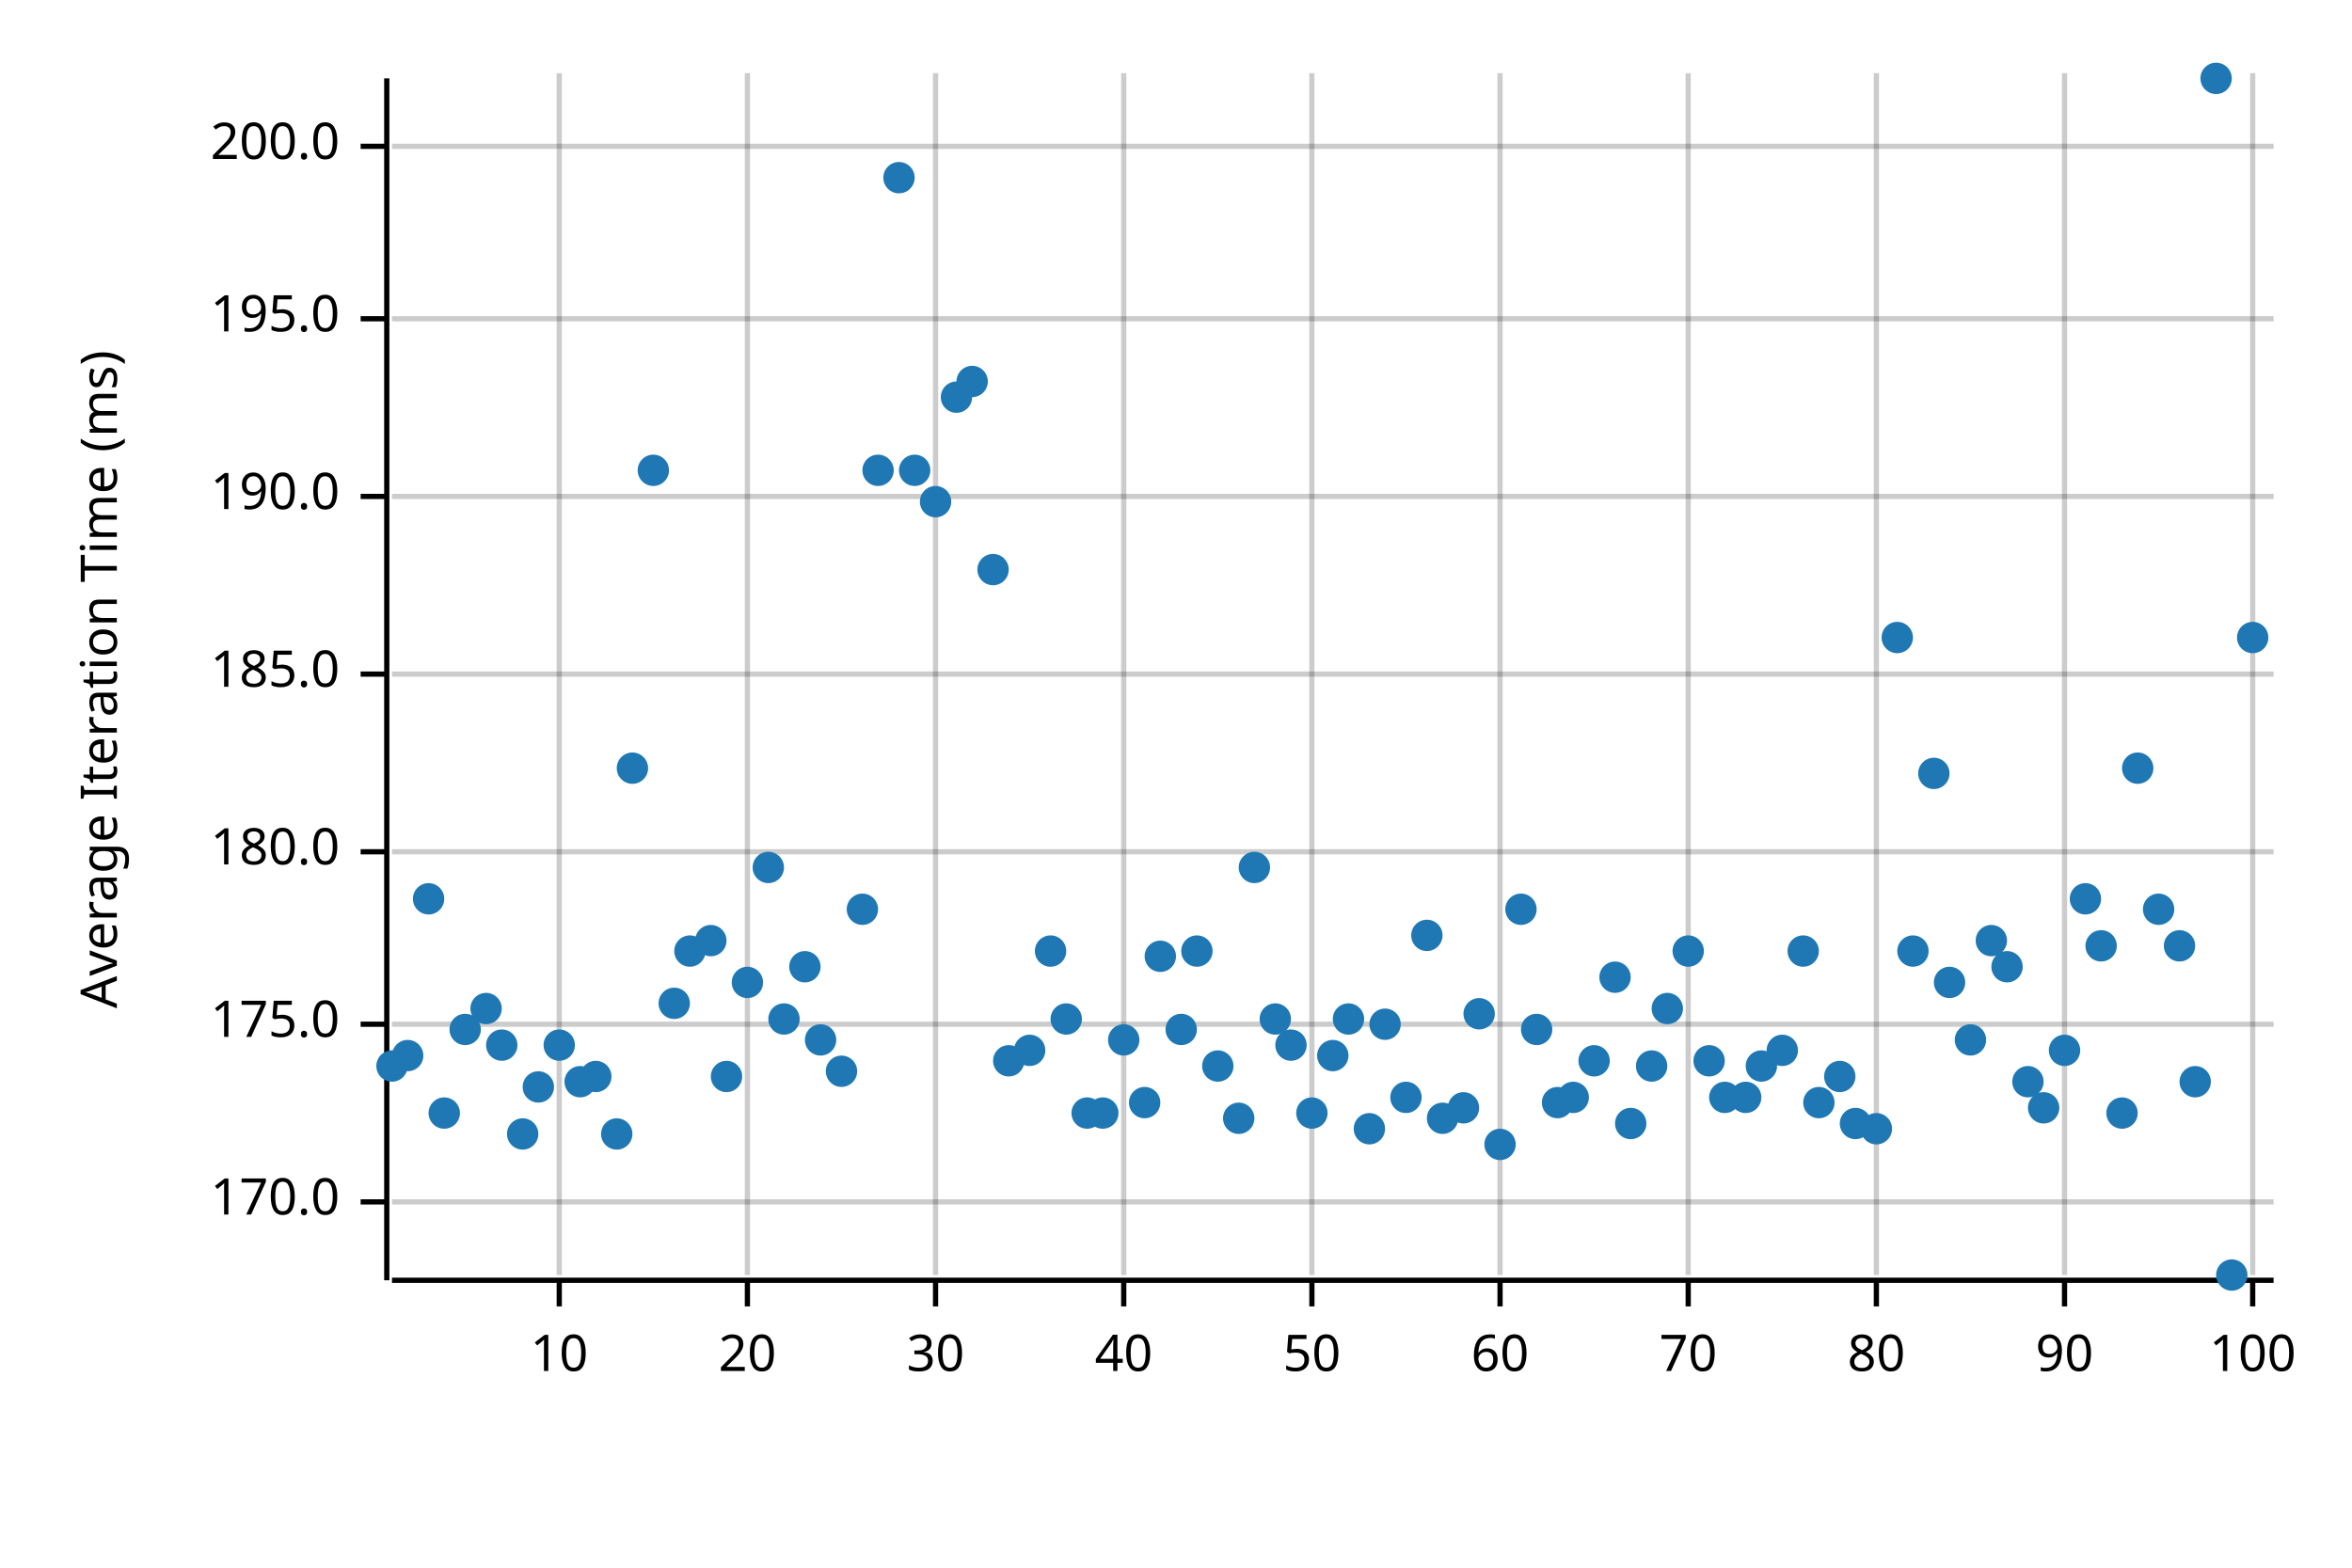
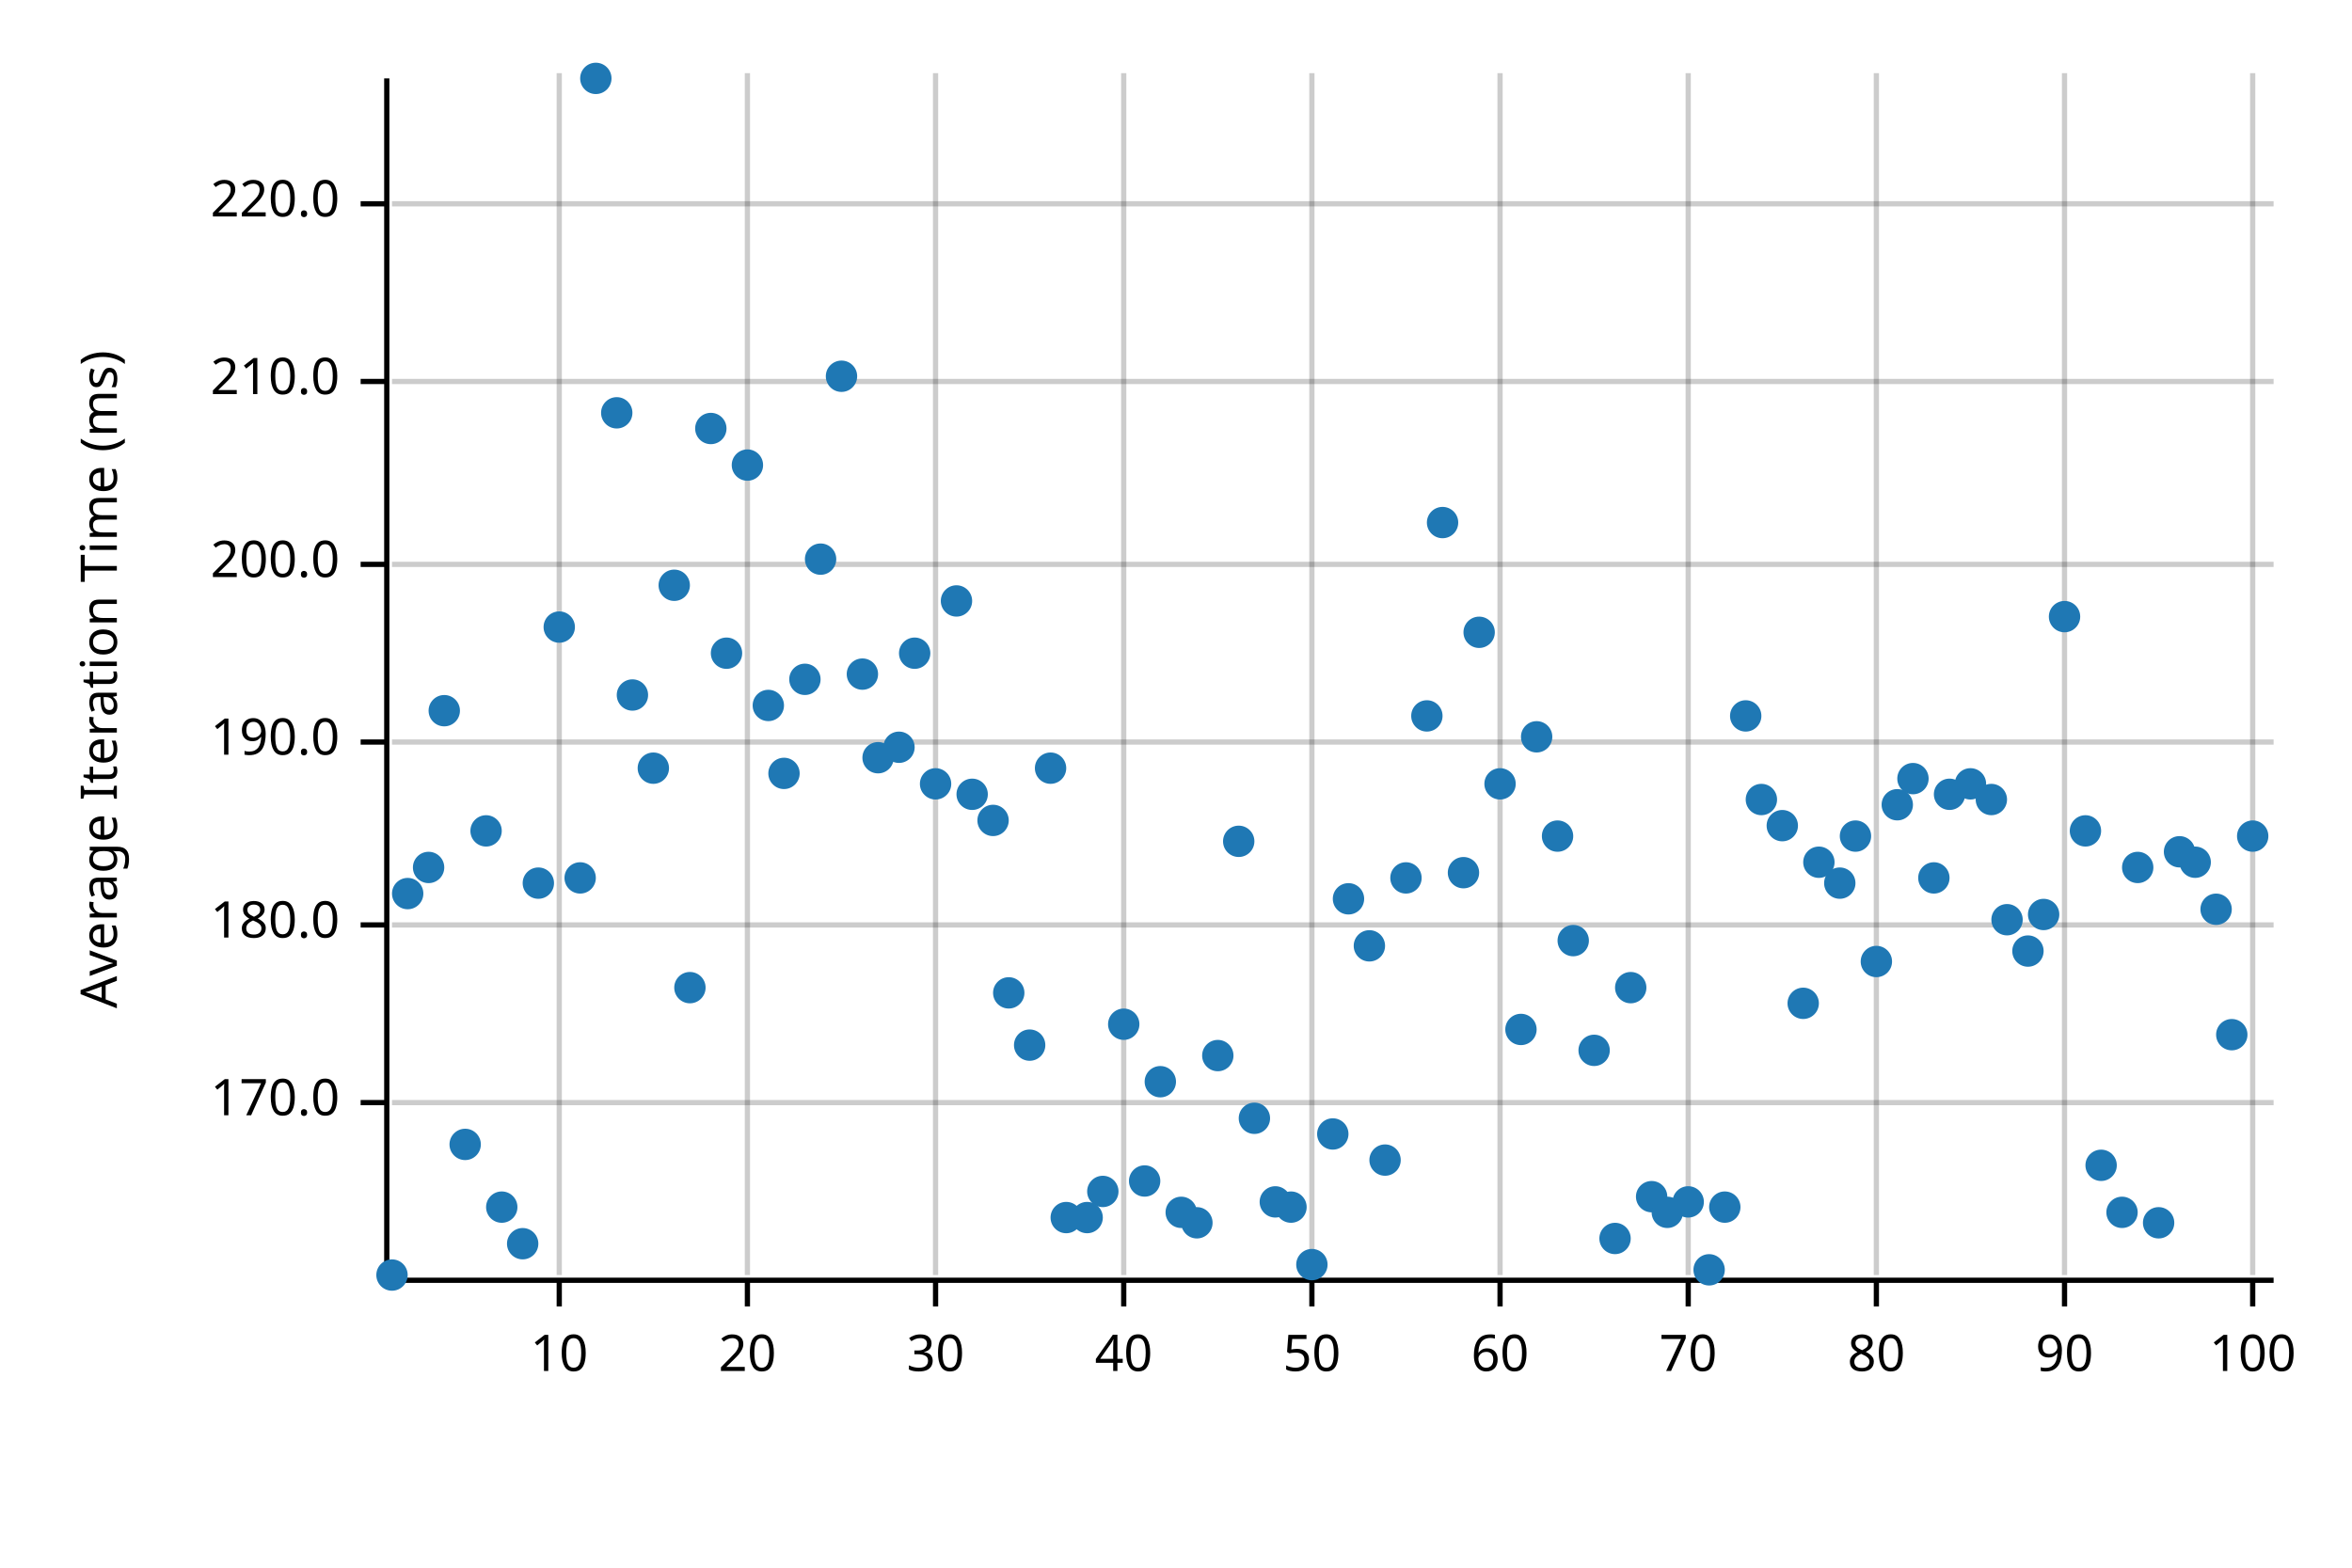
<svg xmlns="http://www.w3.org/2000/svg" width="450" height="300" viewBox="0 0 450 300">
  <text x="15" y="130" dy="0.76em" text-anchor="middle" font-family="sans-serif" font-size="9.677" opacity="1" fill="#000000" transform="rotate(270, 15, 130)">
Average Iteration Time (ms)
</text>
  <line opacity="0.2" stroke="#000000" stroke-width="1" x1="107" y1="244" x2="107" y2="14" />
  <line opacity="0.2" stroke="#000000" stroke-width="1" x1="143" y1="244" x2="143" y2="14" />
  <line opacity="0.2" stroke="#000000" stroke-width="1" x1="179" y1="244" x2="179" y2="14" />
  <line opacity="0.2" stroke="#000000" stroke-width="1" x1="215" y1="244" x2="215" y2="14" />
  <line opacity="0.2" stroke="#000000" stroke-width="1" x1="251" y1="244" x2="251" y2="14" />
  <line opacity="0.2" stroke="#000000" stroke-width="1" x1="287" y1="244" x2="287" y2="14" />
  <line opacity="0.2" stroke="#000000" stroke-width="1" x1="323" y1="244" x2="323" y2="14" />
  <line opacity="0.2" stroke="#000000" stroke-width="1" x1="359" y1="244" x2="359" y2="14" />
  <line opacity="0.2" stroke="#000000" stroke-width="1" x1="395" y1="244" x2="395" y2="14" />
  <line opacity="0.2" stroke="#000000" stroke-width="1" x1="431" y1="244" x2="431" y2="14" />
-   <line opacity="0.2" stroke="#000000" stroke-width="1" x1="75" y1="230" x2="435" y2="230" />
-   <line opacity="0.2" stroke="#000000" stroke-width="1" x1="75" y1="196" x2="435" y2="196" />
-   <line opacity="0.2" stroke="#000000" stroke-width="1" x1="75" y1="163" x2="435" y2="163" />
-   <line opacity="0.2" stroke="#000000" stroke-width="1" x1="75" y1="129" x2="435" y2="129" />
-   <line opacity="0.2" stroke="#000000" stroke-width="1" x1="75" y1="95" x2="435" y2="95" />
-   <line opacity="0.2" stroke="#000000" stroke-width="1" x1="75" y1="61" x2="435" y2="61" />
-   <line opacity="0.2" stroke="#000000" stroke-width="1" x1="75" y1="28" x2="435" y2="28" />
+   <line opacity="0.2" stroke="#000000" stroke-width="1" x1="75" y1="211" x2="435" y2="211" />
+   <line opacity="0.2" stroke="#000000" stroke-width="1" x1="75" y1="177" x2="435" y2="177" />
+   <line opacity="0.2" stroke="#000000" stroke-width="1" x1="75" y1="142" x2="435" y2="142" />
+   <line opacity="0.2" stroke="#000000" stroke-width="1" x1="75" y1="108" x2="435" y2="108" />
+   <line opacity="0.2" stroke="#000000" stroke-width="1" x1="75" y1="73" x2="435" y2="73" />
+   <line opacity="0.2" stroke="#000000" stroke-width="1" x1="75" y1="39" x2="435" y2="39" />
  <polyline fill="none" opacity="1" stroke="#000000" stroke-width="1" points="74,15 74,245 " />
-   <text x="65" y="230" dy="0.5ex" text-anchor="end" font-family="sans-serif" font-size="9.677" opacity="1" fill="#000000">
+   <text x="65" y="211" dy="0.5ex" text-anchor="end" font-family="sans-serif" font-size="9.677" opacity="1" fill="#000000">
170.0
</text>
-   <polyline fill="none" opacity="1" stroke="#000000" stroke-width="1" points="69,230 74,230 " />
-   <text x="65" y="196" dy="0.5ex" text-anchor="end" font-family="sans-serif" font-size="9.677" opacity="1" fill="#000000">
- 175.0
- </text>
-   <polyline fill="none" opacity="1" stroke="#000000" stroke-width="1" points="69,196 74,196 " />
-   <text x="65" y="163" dy="0.5ex" text-anchor="end" font-family="sans-serif" font-size="9.677" opacity="1" fill="#000000">
+   <polyline fill="none" opacity="1" stroke="#000000" stroke-width="1" points="69,211 74,211 " />
+   <text x="65" y="177" dy="0.5ex" text-anchor="end" font-family="sans-serif" font-size="9.677" opacity="1" fill="#000000">
180.0
</text>
-   <polyline fill="none" opacity="1" stroke="#000000" stroke-width="1" points="69,163 74,163 " />
-   <text x="65" y="129" dy="0.5ex" text-anchor="end" font-family="sans-serif" font-size="9.677" opacity="1" fill="#000000">
- 185.0
- </text>
-   <polyline fill="none" opacity="1" stroke="#000000" stroke-width="1" points="69,129 74,129 " />
-   <text x="65" y="95" dy="0.5ex" text-anchor="end" font-family="sans-serif" font-size="9.677" opacity="1" fill="#000000">
+   <polyline fill="none" opacity="1" stroke="#000000" stroke-width="1" points="69,177 74,177 " />
+   <text x="65" y="142" dy="0.5ex" text-anchor="end" font-family="sans-serif" font-size="9.677" opacity="1" fill="#000000">
190.0
</text>
-   <polyline fill="none" opacity="1" stroke="#000000" stroke-width="1" points="69,95 74,95 " />
-   <text x="65" y="61" dy="0.5ex" text-anchor="end" font-family="sans-serif" font-size="9.677" opacity="1" fill="#000000">
- 195.0
- </text>
-   <polyline fill="none" opacity="1" stroke="#000000" stroke-width="1" points="69,61 74,61 " />
-   <text x="65" y="28" dy="0.5ex" text-anchor="end" font-family="sans-serif" font-size="9.677" opacity="1" fill="#000000">
+   <polyline fill="none" opacity="1" stroke="#000000" stroke-width="1" points="69,142 74,142 " />
+   <text x="65" y="108" dy="0.5ex" text-anchor="end" font-family="sans-serif" font-size="9.677" opacity="1" fill="#000000">
200.0
</text>
-   <polyline fill="none" opacity="1" stroke="#000000" stroke-width="1" points="69,28 74,28 " />
+   <polyline fill="none" opacity="1" stroke="#000000" stroke-width="1" points="69,108 74,108 " />
+   <text x="65" y="73" dy="0.5ex" text-anchor="end" font-family="sans-serif" font-size="9.677" opacity="1" fill="#000000">
+ 210.0
+ </text>
+   <polyline fill="none" opacity="1" stroke="#000000" stroke-width="1" points="69,73 74,73 " />
+   <text x="65" y="39" dy="0.5ex" text-anchor="end" font-family="sans-serif" font-size="9.677" opacity="1" fill="#000000">
+ 220.0
+ </text>
+   <polyline fill="none" opacity="1" stroke="#000000" stroke-width="1" points="69,39 74,39 " />
  <polyline fill="none" opacity="1" stroke="#000000" stroke-width="1" points="75,245 435,245 " />
  <text x="107" y="255" dy="0.76em" text-anchor="middle" font-family="sans-serif" font-size="9.677" opacity="1" fill="#000000">
10
</text>
  <polyline fill="none" opacity="1" stroke="#000000" stroke-width="1" points="107,245 107,250 " />
  <text x="143" y="255" dy="0.76em" text-anchor="middle" font-family="sans-serif" font-size="9.677" opacity="1" fill="#000000">
20
</text>
  <polyline fill="none" opacity="1" stroke="#000000" stroke-width="1" points="143,245 143,250 " />
  <text x="179" y="255" dy="0.76em" text-anchor="middle" font-family="sans-serif" font-size="9.677" opacity="1" fill="#000000">
30
</text>
  <polyline fill="none" opacity="1" stroke="#000000" stroke-width="1" points="179,245 179,250 " />
  <text x="215" y="255" dy="0.76em" text-anchor="middle" font-family="sans-serif" font-size="9.677" opacity="1" fill="#000000">
40
</text>
  <polyline fill="none" opacity="1" stroke="#000000" stroke-width="1" points="215,245 215,250 " />
  <text x="251" y="255" dy="0.76em" text-anchor="middle" font-family="sans-serif" font-size="9.677" opacity="1" fill="#000000">
50
</text>
  <polyline fill="none" opacity="1" stroke="#000000" stroke-width="1" points="251,245 251,250 " />
  <text x="287" y="255" dy="0.76em" text-anchor="middle" font-family="sans-serif" font-size="9.677" opacity="1" fill="#000000">
60
</text>
  <polyline fill="none" opacity="1" stroke="#000000" stroke-width="1" points="287,245 287,250 " />
  <text x="323" y="255" dy="0.76em" text-anchor="middle" font-family="sans-serif" font-size="9.677" opacity="1" fill="#000000">
70
</text>
  <polyline fill="none" opacity="1" stroke="#000000" stroke-width="1" points="323,245 323,250 " />
  <text x="359" y="255" dy="0.76em" text-anchor="middle" font-family="sans-serif" font-size="9.677" opacity="1" fill="#000000">
80
</text>
  <polyline fill="none" opacity="1" stroke="#000000" stroke-width="1" points="359,245 359,250 " />
  <text x="395" y="255" dy="0.76em" text-anchor="middle" font-family="sans-serif" font-size="9.677" opacity="1" fill="#000000">
90
</text>
  <polyline fill="none" opacity="1" stroke="#000000" stroke-width="1" points="395,245 395,250 " />
  <text x="431" y="255" dy="0.76em" text-anchor="middle" font-family="sans-serif" font-size="9.677" opacity="1" fill="#000000">
100
</text>
  <polyline fill="none" opacity="1" stroke="#000000" stroke-width="1" points="431,245 431,250 " />
-   <circle cx="75" cy="204" r="3" opacity="1" fill="#1F78B4" stroke="none" />
-   <circle cx="78" cy="202" r="3" opacity="1" fill="#1F78B4" stroke="none" />
-   <circle cx="82" cy="172" r="3" opacity="1" fill="#1F78B4" stroke="none" />
-   <circle cx="85" cy="213" r="3" opacity="1" fill="#1F78B4" stroke="none" />
-   <circle cx="89" cy="197" r="3" opacity="1" fill="#1F78B4" stroke="none" />
-   <circle cx="93" cy="193" r="3" opacity="1" fill="#1F78B4" stroke="none" />
-   <circle cx="96" cy="200" r="3" opacity="1" fill="#1F78B4" stroke="none" />
-   <circle cx="100" cy="217" r="3" opacity="1" fill="#1F78B4" stroke="none" />
-   <circle cx="103" cy="208" r="3" opacity="1" fill="#1F78B4" stroke="none" />
-   <circle cx="107" cy="200" r="3" opacity="1" fill="#1F78B4" stroke="none" />
-   <circle cx="111" cy="207" r="3" opacity="1" fill="#1F78B4" stroke="none" />
-   <circle cx="114" cy="206" r="3" opacity="1" fill="#1F78B4" stroke="none" />
-   <circle cx="118" cy="217" r="3" opacity="1" fill="#1F78B4" stroke="none" />
-   <circle cx="121" cy="147" r="3" opacity="1" fill="#1F78B4" stroke="none" />
-   <circle cx="125" cy="90" r="3" opacity="1" fill="#1F78B4" stroke="none" />
-   <circle cx="129" cy="192" r="3" opacity="1" fill="#1F78B4" stroke="none" />
-   <circle cx="132" cy="182" r="3" opacity="1" fill="#1F78B4" stroke="none" />
-   <circle cx="136" cy="180" r="3" opacity="1" fill="#1F78B4" stroke="none" />
-   <circle cx="139" cy="206" r="3" opacity="1" fill="#1F78B4" stroke="none" />
-   <circle cx="143" cy="188" r="3" opacity="1" fill="#1F78B4" stroke="none" />
-   <circle cx="147" cy="166" r="3" opacity="1" fill="#1F78B4" stroke="none" />
-   <circle cx="150" cy="195" r="3" opacity="1" fill="#1F78B4" stroke="none" />
-   <circle cx="154" cy="185" r="3" opacity="1" fill="#1F78B4" stroke="none" />
-   <circle cx="157" cy="199" r="3" opacity="1" fill="#1F78B4" stroke="none" />
-   <circle cx="161" cy="205" r="3" opacity="1" fill="#1F78B4" stroke="none" />
-   <circle cx="165" cy="174" r="3" opacity="1" fill="#1F78B4" stroke="none" />
-   <circle cx="168" cy="90" r="3" opacity="1" fill="#1F78B4" stroke="none" />
-   <circle cx="172" cy="34" r="3" opacity="1" fill="#1F78B4" stroke="none" />
-   <circle cx="175" cy="90" r="3" opacity="1" fill="#1F78B4" stroke="none" />
-   <circle cx="179" cy="96" r="3" opacity="1" fill="#1F78B4" stroke="none" />
-   <circle cx="183" cy="76" r="3" opacity="1" fill="#1F78B4" stroke="none" />
-   <circle cx="186" cy="73" r="3" opacity="1" fill="#1F78B4" stroke="none" />
-   <circle cx="190" cy="109" r="3" opacity="1" fill="#1F78B4" stroke="none" />
-   <circle cx="193" cy="203" r="3" opacity="1" fill="#1F78B4" stroke="none" />
-   <circle cx="197" cy="201" r="3" opacity="1" fill="#1F78B4" stroke="none" />
-   <circle cx="201" cy="182" r="3" opacity="1" fill="#1F78B4" stroke="none" />
-   <circle cx="204" cy="195" r="3" opacity="1" fill="#1F78B4" stroke="none" />
-   <circle cx="208" cy="213" r="3" opacity="1" fill="#1F78B4" stroke="none" />
-   <circle cx="211" cy="213" r="3" opacity="1" fill="#1F78B4" stroke="none" />
-   <circle cx="215" cy="199" r="3" opacity="1" fill="#1F78B4" stroke="none" />
-   <circle cx="219" cy="211" r="3" opacity="1" fill="#1F78B4" stroke="none" />
-   <circle cx="222" cy="183" r="3" opacity="1" fill="#1F78B4" stroke="none" />
-   <circle cx="226" cy="197" r="3" opacity="1" fill="#1F78B4" stroke="none" />
-   <circle cx="229" cy="182" r="3" opacity="1" fill="#1F78B4" stroke="none" />
-   <circle cx="233" cy="204" r="3" opacity="1" fill="#1F78B4" stroke="none" />
-   <circle cx="237" cy="214" r="3" opacity="1" fill="#1F78B4" stroke="none" />
-   <circle cx="240" cy="166" r="3" opacity="1" fill="#1F78B4" stroke="none" />
-   <circle cx="244" cy="195" r="3" opacity="1" fill="#1F78B4" stroke="none" />
-   <circle cx="247" cy="200" r="3" opacity="1" fill="#1F78B4" stroke="none" />
-   <circle cx="251" cy="213" r="3" opacity="1" fill="#1F78B4" stroke="none" />
-   <circle cx="255" cy="202" r="3" opacity="1" fill="#1F78B4" stroke="none" />
-   <circle cx="258" cy="195" r="3" opacity="1" fill="#1F78B4" stroke="none" />
-   <circle cx="262" cy="216" r="3" opacity="1" fill="#1F78B4" stroke="none" />
-   <circle cx="265" cy="196" r="3" opacity="1" fill="#1F78B4" stroke="none" />
-   <circle cx="269" cy="210" r="3" opacity="1" fill="#1F78B4" stroke="none" />
-   <circle cx="273" cy="179" r="3" opacity="1" fill="#1F78B4" stroke="none" />
-   <circle cx="276" cy="214" r="3" opacity="1" fill="#1F78B4" stroke="none" />
-   <circle cx="280" cy="212" r="3" opacity="1" fill="#1F78B4" stroke="none" />
-   <circle cx="283" cy="194" r="3" opacity="1" fill="#1F78B4" stroke="none" />
-   <circle cx="287" cy="219" r="3" opacity="1" fill="#1F78B4" stroke="none" />
-   <circle cx="291" cy="174" r="3" opacity="1" fill="#1F78B4" stroke="none" />
-   <circle cx="294" cy="197" r="3" opacity="1" fill="#1F78B4" stroke="none" />
-   <circle cx="298" cy="211" r="3" opacity="1" fill="#1F78B4" stroke="none" />
-   <circle cx="301" cy="210" r="3" opacity="1" fill="#1F78B4" stroke="none" />
-   <circle cx="305" cy="203" r="3" opacity="1" fill="#1F78B4" stroke="none" />
-   <circle cx="309" cy="187" r="3" opacity="1" fill="#1F78B4" stroke="none" />
-   <circle cx="312" cy="215" r="3" opacity="1" fill="#1F78B4" stroke="none" />
-   <circle cx="316" cy="204" r="3" opacity="1" fill="#1F78B4" stroke="none" />
-   <circle cx="319" cy="193" r="3" opacity="1" fill="#1F78B4" stroke="none" />
-   <circle cx="323" cy="182" r="3" opacity="1" fill="#1F78B4" stroke="none" />
-   <circle cx="327" cy="203" r="3" opacity="1" fill="#1F78B4" stroke="none" />
-   <circle cx="330" cy="210" r="3" opacity="1" fill="#1F78B4" stroke="none" />
-   <circle cx="334" cy="210" r="3" opacity="1" fill="#1F78B4" stroke="none" />
-   <circle cx="337" cy="204" r="3" opacity="1" fill="#1F78B4" stroke="none" />
-   <circle cx="341" cy="201" r="3" opacity="1" fill="#1F78B4" stroke="none" />
-   <circle cx="345" cy="182" r="3" opacity="1" fill="#1F78B4" stroke="none" />
-   <circle cx="348" cy="211" r="3" opacity="1" fill="#1F78B4" stroke="none" />
-   <circle cx="352" cy="206" r="3" opacity="1" fill="#1F78B4" stroke="none" />
-   <circle cx="355" cy="215" r="3" opacity="1" fill="#1F78B4" stroke="none" />
-   <circle cx="359" cy="216" r="3" opacity="1" fill="#1F78B4" stroke="none" />
-   <circle cx="363" cy="122" r="3" opacity="1" fill="#1F78B4" stroke="none" />
-   <circle cx="366" cy="182" r="3" opacity="1" fill="#1F78B4" stroke="none" />
-   <circle cx="370" cy="148" r="3" opacity="1" fill="#1F78B4" stroke="none" />
-   <circle cx="373" cy="188" r="3" opacity="1" fill="#1F78B4" stroke="none" />
-   <circle cx="377" cy="199" r="3" opacity="1" fill="#1F78B4" stroke="none" />
-   <circle cx="381" cy="180" r="3" opacity="1" fill="#1F78B4" stroke="none" />
-   <circle cx="384" cy="185" r="3" opacity="1" fill="#1F78B4" stroke="none" />
-   <circle cx="388" cy="207" r="3" opacity="1" fill="#1F78B4" stroke="none" />
-   <circle cx="391" cy="212" r="3" opacity="1" fill="#1F78B4" stroke="none" />
-   <circle cx="395" cy="201" r="3" opacity="1" fill="#1F78B4" stroke="none" />
-   <circle cx="399" cy="172" r="3" opacity="1" fill="#1F78B4" stroke="none" />
-   <circle cx="402" cy="181" r="3" opacity="1" fill="#1F78B4" stroke="none" />
-   <circle cx="406" cy="213" r="3" opacity="1" fill="#1F78B4" stroke="none" />
-   <circle cx="409" cy="147" r="3" opacity="1" fill="#1F78B4" stroke="none" />
-   <circle cx="413" cy="174" r="3" opacity="1" fill="#1F78B4" stroke="none" />
-   <circle cx="417" cy="181" r="3" opacity="1" fill="#1F78B4" stroke="none" />
-   <circle cx="420" cy="207" r="3" opacity="1" fill="#1F78B4" stroke="none" />
-   <circle cx="424" cy="15" r="3" opacity="1" fill="#1F78B4" stroke="none" />
-   <circle cx="427" cy="244" r="3" opacity="1" fill="#1F78B4" stroke="none" />
-   <circle cx="431" cy="122" r="3" opacity="1" fill="#1F78B4" stroke="none" />
+   <circle cx="75" cy="244" r="3" opacity="1" fill="#1F78B4" stroke="none" />
+   <circle cx="78" cy="171" r="3" opacity="1" fill="#1F78B4" stroke="none" />
+   <circle cx="82" cy="166" r="3" opacity="1" fill="#1F78B4" stroke="none" />
+   <circle cx="85" cy="136" r="3" opacity="1" fill="#1F78B4" stroke="none" />
+   <circle cx="89" cy="219" r="3" opacity="1" fill="#1F78B4" stroke="none" />
+   <circle cx="93" cy="159" r="3" opacity="1" fill="#1F78B4" stroke="none" />
+   <circle cx="96" cy="231" r="3" opacity="1" fill="#1F78B4" stroke="none" />
+   <circle cx="100" cy="238" r="3" opacity="1" fill="#1F78B4" stroke="none" />
+   <circle cx="103" cy="169" r="3" opacity="1" fill="#1F78B4" stroke="none" />
+   <circle cx="107" cy="120" r="3" opacity="1" fill="#1F78B4" stroke="none" />
+   <circle cx="111" cy="168" r="3" opacity="1" fill="#1F78B4" stroke="none" />
+   <circle cx="114" cy="15" r="3" opacity="1" fill="#1F78B4" stroke="none" />
+   <circle cx="118" cy="79" r="3" opacity="1" fill="#1F78B4" stroke="none" />
+   <circle cx="121" cy="133" r="3" opacity="1" fill="#1F78B4" stroke="none" />
+   <circle cx="125" cy="147" r="3" opacity="1" fill="#1F78B4" stroke="none" />
+   <circle cx="129" cy="112" r="3" opacity="1" fill="#1F78B4" stroke="none" />
+   <circle cx="132" cy="189" r="3" opacity="1" fill="#1F78B4" stroke="none" />
+   <circle cx="136" cy="82" r="3" opacity="1" fill="#1F78B4" stroke="none" />
+   <circle cx="139" cy="125" r="3" opacity="1" fill="#1F78B4" stroke="none" />
+   <circle cx="143" cy="89" r="3" opacity="1" fill="#1F78B4" stroke="none" />
+   <circle cx="147" cy="135" r="3" opacity="1" fill="#1F78B4" stroke="none" />
+   <circle cx="150" cy="148" r="3" opacity="1" fill="#1F78B4" stroke="none" />
+   <circle cx="154" cy="130" r="3" opacity="1" fill="#1F78B4" stroke="none" />
+   <circle cx="157" cy="107" r="3" opacity="1" fill="#1F78B4" stroke="none" />
+   <circle cx="161" cy="72" r="3" opacity="1" fill="#1F78B4" stroke="none" />
+   <circle cx="165" cy="129" r="3" opacity="1" fill="#1F78B4" stroke="none" />
+   <circle cx="168" cy="145" r="3" opacity="1" fill="#1F78B4" stroke="none" />
+   <circle cx="172" cy="143" r="3" opacity="1" fill="#1F78B4" stroke="none" />
+   <circle cx="175" cy="125" r="3" opacity="1" fill="#1F78B4" stroke="none" />
+   <circle cx="179" cy="150" r="3" opacity="1" fill="#1F78B4" stroke="none" />
+   <circle cx="183" cy="115" r="3" opacity="1" fill="#1F78B4" stroke="none" />
+   <circle cx="186" cy="152" r="3" opacity="1" fill="#1F78B4" stroke="none" />
+   <circle cx="190" cy="157" r="3" opacity="1" fill="#1F78B4" stroke="none" />
+   <circle cx="193" cy="190" r="3" opacity="1" fill="#1F78B4" stroke="none" />
+   <circle cx="197" cy="200" r="3" opacity="1" fill="#1F78B4" stroke="none" />
+   <circle cx="201" cy="147" r="3" opacity="1" fill="#1F78B4" stroke="none" />
+   <circle cx="204" cy="233" r="3" opacity="1" fill="#1F78B4" stroke="none" />
+   <circle cx="208" cy="233" r="3" opacity="1" fill="#1F78B4" stroke="none" />
+   <circle cx="211" cy="228" r="3" opacity="1" fill="#1F78B4" stroke="none" />
+   <circle cx="215" cy="196" r="3" opacity="1" fill="#1F78B4" stroke="none" />
+   <circle cx="219" cy="226" r="3" opacity="1" fill="#1F78B4" stroke="none" />
+   <circle cx="222" cy="207" r="3" opacity="1" fill="#1F78B4" stroke="none" />
+   <circle cx="226" cy="232" r="3" opacity="1" fill="#1F78B4" stroke="none" />
+   <circle cx="229" cy="234" r="3" opacity="1" fill="#1F78B4" stroke="none" />
+   <circle cx="233" cy="202" r="3" opacity="1" fill="#1F78B4" stroke="none" />
+   <circle cx="237" cy="161" r="3" opacity="1" fill="#1F78B4" stroke="none" />
+   <circle cx="240" cy="214" r="3" opacity="1" fill="#1F78B4" stroke="none" />
+   <circle cx="244" cy="230" r="3" opacity="1" fill="#1F78B4" stroke="none" />
+   <circle cx="247" cy="231" r="3" opacity="1" fill="#1F78B4" stroke="none" />
+   <circle cx="251" cy="242" r="3" opacity="1" fill="#1F78B4" stroke="none" />
+   <circle cx="255" cy="217" r="3" opacity="1" fill="#1F78B4" stroke="none" />
+   <circle cx="258" cy="172" r="3" opacity="1" fill="#1F78B4" stroke="none" />
+   <circle cx="262" cy="181" r="3" opacity="1" fill="#1F78B4" stroke="none" />
+   <circle cx="265" cy="222" r="3" opacity="1" fill="#1F78B4" stroke="none" />
+   <circle cx="269" cy="168" r="3" opacity="1" fill="#1F78B4" stroke="none" />
+   <circle cx="273" cy="137" r="3" opacity="1" fill="#1F78B4" stroke="none" />
+   <circle cx="276" cy="100" r="3" opacity="1" fill="#1F78B4" stroke="none" />
+   <circle cx="280" cy="167" r="3" opacity="1" fill="#1F78B4" stroke="none" />
+   <circle cx="283" cy="121" r="3" opacity="1" fill="#1F78B4" stroke="none" />
+   <circle cx="287" cy="150" r="3" opacity="1" fill="#1F78B4" stroke="none" />
+   <circle cx="291" cy="197" r="3" opacity="1" fill="#1F78B4" stroke="none" />
+   <circle cx="294" cy="141" r="3" opacity="1" fill="#1F78B4" stroke="none" />
+   <circle cx="298" cy="160" r="3" opacity="1" fill="#1F78B4" stroke="none" />
+   <circle cx="301" cy="180" r="3" opacity="1" fill="#1F78B4" stroke="none" />
+   <circle cx="305" cy="201" r="3" opacity="1" fill="#1F78B4" stroke="none" />
+   <circle cx="309" cy="237" r="3" opacity="1" fill="#1F78B4" stroke="none" />
+   <circle cx="312" cy="189" r="3" opacity="1" fill="#1F78B4" stroke="none" />
+   <circle cx="316" cy="229" r="3" opacity="1" fill="#1F78B4" stroke="none" />
+   <circle cx="319" cy="232" r="3" opacity="1" fill="#1F78B4" stroke="none" />
+   <circle cx="323" cy="230" r="3" opacity="1" fill="#1F78B4" stroke="none" />
+   <circle cx="327" cy="243" r="3" opacity="1" fill="#1F78B4" stroke="none" />
+   <circle cx="330" cy="231" r="3" opacity="1" fill="#1F78B4" stroke="none" />
+   <circle cx="334" cy="137" r="3" opacity="1" fill="#1F78B4" stroke="none" />
+   <circle cx="337" cy="153" r="3" opacity="1" fill="#1F78B4" stroke="none" />
+   <circle cx="341" cy="158" r="3" opacity="1" fill="#1F78B4" stroke="none" />
+   <circle cx="345" cy="192" r="3" opacity="1" fill="#1F78B4" stroke="none" />
+   <circle cx="348" cy="165" r="3" opacity="1" fill="#1F78B4" stroke="none" />
+   <circle cx="352" cy="169" r="3" opacity="1" fill="#1F78B4" stroke="none" />
+   <circle cx="355" cy="160" r="3" opacity="1" fill="#1F78B4" stroke="none" />
+   <circle cx="359" cy="184" r="3" opacity="1" fill="#1F78B4" stroke="none" />
+   <circle cx="363" cy="154" r="3" opacity="1" fill="#1F78B4" stroke="none" />
+   <circle cx="366" cy="149" r="3" opacity="1" fill="#1F78B4" stroke="none" />
+   <circle cx="370" cy="168" r="3" opacity="1" fill="#1F78B4" stroke="none" />
+   <circle cx="373" cy="152" r="3" opacity="1" fill="#1F78B4" stroke="none" />
+   <circle cx="377" cy="150" r="3" opacity="1" fill="#1F78B4" stroke="none" />
+   <circle cx="381" cy="153" r="3" opacity="1" fill="#1F78B4" stroke="none" />
+   <circle cx="384" cy="176" r="3" opacity="1" fill="#1F78B4" stroke="none" />
+   <circle cx="388" cy="182" r="3" opacity="1" fill="#1F78B4" stroke="none" />
+   <circle cx="391" cy="175" r="3" opacity="1" fill="#1F78B4" stroke="none" />
+   <circle cx="395" cy="118" r="3" opacity="1" fill="#1F78B4" stroke="none" />
+   <circle cx="399" cy="159" r="3" opacity="1" fill="#1F78B4" stroke="none" />
+   <circle cx="402" cy="223" r="3" opacity="1" fill="#1F78B4" stroke="none" />
+   <circle cx="406" cy="232" r="3" opacity="1" fill="#1F78B4" stroke="none" />
+   <circle cx="409" cy="166" r="3" opacity="1" fill="#1F78B4" stroke="none" />
+   <circle cx="413" cy="234" r="3" opacity="1" fill="#1F78B4" stroke="none" />
+   <circle cx="417" cy="163" r="3" opacity="1" fill="#1F78B4" stroke="none" />
+   <circle cx="420" cy="165" r="3" opacity="1" fill="#1F78B4" stroke="none" />
+   <circle cx="424" cy="174" r="3" opacity="1" fill="#1F78B4" stroke="none" />
+   <circle cx="427" cy="198" r="3" opacity="1" fill="#1F78B4" stroke="none" />
+   <circle cx="431" cy="160" r="3" opacity="1" fill="#1F78B4" stroke="none" />
</svg>
